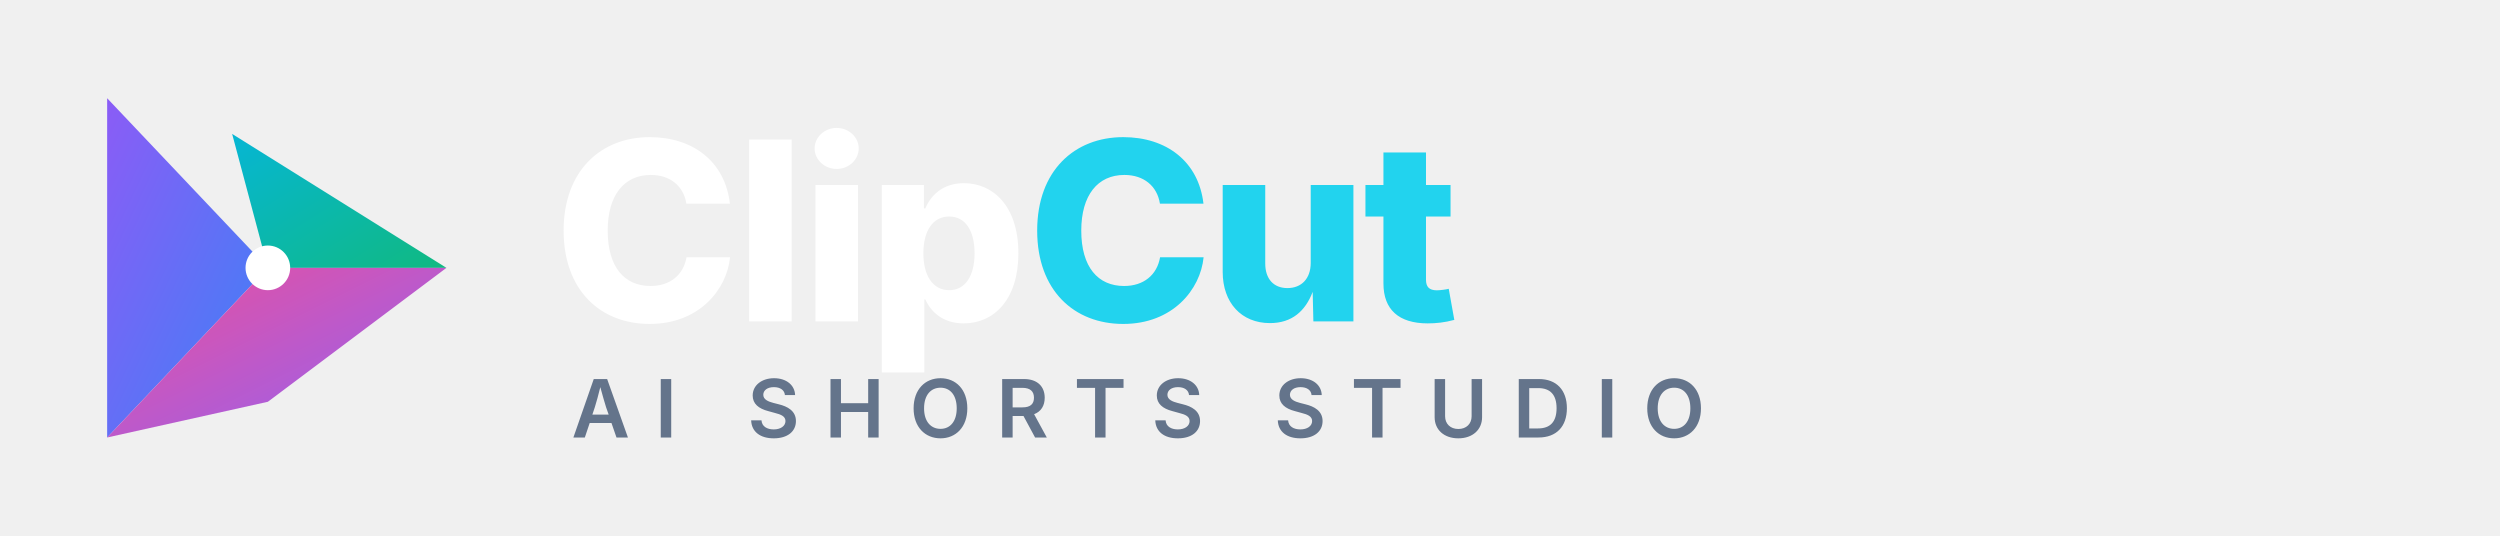
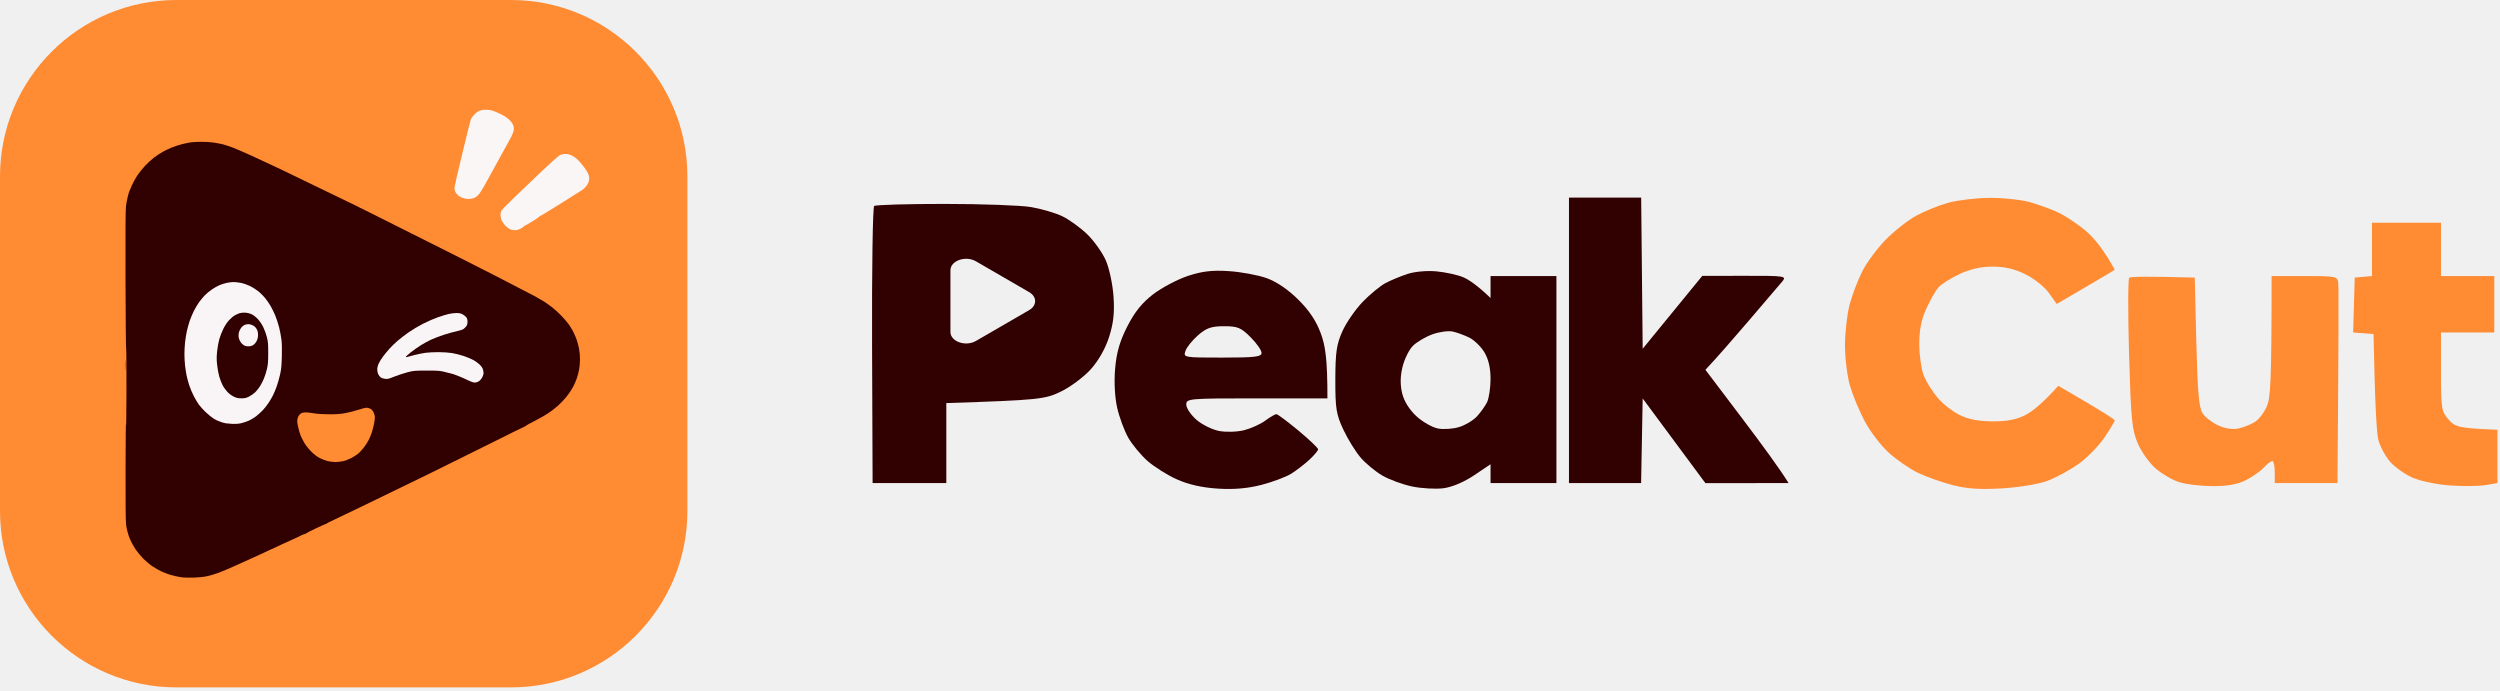
- <svg xmlns="http://www.w3.org/2000/svg" width="280" height="60" viewBox="0 0 280 60" fill="none">
-   <defs>
-     <linearGradient id="cc-p1" x1="0%" y1="0%" x2="100%" y2="100%">
-       <stop offset="0%" stop-color="#8B5CF6" />
-       <stop offset="100%" stop-color="#3B82F6" />
-     </linearGradient>
-     <linearGradient id="cc-p2" x1="0%" y1="0%" x2="100%" y2="100%">
-       <stop offset="0%" stop-color="#06B6D4" />
-       <stop offset="100%" stop-color="#10B981" />
-     </linearGradient>
-     <linearGradient id="cc-p3" x1="0%" y1="0%" x2="100%" y2="100%">
-       <stop offset="0%" stop-color="#EC4899" />
-       <stop offset="100%" stop-color="#8B5CF6" />
-     </linearGradient>
-     <linearGradient id="brand-text" x1="0%" y1="0%" x2="100%" y2="0%">
-       <stop offset="0%" stop-color="#FFFFFF" />
-       <stop offset="70%" stop-color="#FFFFFF" />
-       <stop offset="100%" stop-color="#A5B4FC" />
-     </linearGradient>
-   </defs>
-   <g transform="translate(8, 7)">
-     <path d="M4 4 L22 23 L4 42 Z" fill="url(#cc-p1)" />
-     <path d="M22 23 L42 23 L18 8 Z" fill="url(#cc-p2)" />
-     <path d="M22 23 L42 23 L22 38 L4 42 Z" fill="url(#cc-p3)" opacity="0.95" />
-     <circle cx="22" cy="23" r="2.5" fill="#FFFFFF" />
-   </g>
-   <text x="62" y="36" font-family="'Geist', 'Inter', system-ui, -apple-system, sans-serif" font-size="28" font-weight="800" fill="url(#brand-text)" letter-spacing="-0.5">Clip<tspan fill="#22D3EE">Cut</tspan>
-   </text>
-   <text x="64" y="49" font-family="'Geist', 'Inter', system-ui, -apple-system, sans-serif" font-size="9" font-weight="600" fill="#64748B" letter-spacing="2.8">AI SHORTS STUDIO</text>
+ <svg xmlns="http://www.w3.org/2000/svg" width="797" height="220" viewBox="0 0 797 220" fill="none">
+   <path d="M378.686 87.97C383.186 86.48 386.436 86.09 391.686 86.43C395.536 86.67 400.936 87.67 403.686 88.63C406.886 89.76 410.536 92.211 413.806 95.44C417.346 98.93 419.596 102.28 421.056 106.25C422.526 110.22 423.186 114.32 423.186 127H400.686C378.857 127 378.186 127.06 378.186 129C378.186 130.1 379.646 132.27 381.436 133.83C383.226 135.38 386.486 136.99 388.686 137.4C390.906 137.82 394.466 137.7 396.686 137.13C398.886 136.57 401.926 135.18 403.436 134.05C404.945 132.921 406.525 132.021 406.936 132.04C407.347 132.061 410.507 134.421 413.966 137.29C417.416 140.16 420.226 142.84 420.216 143.25C420.196 143.66 418.946 145.15 417.436 146.55C415.926 147.95 413.336 149.95 411.686 150.99C410.035 152.03 405.755 153.64 402.186 154.57C397.716 155.72 393.345 156.099 388.186 155.77C383.206 155.449 378.836 154.46 375.186 152.82C372.156 151.47 367.946 148.81 365.806 146.93C363.676 145.04 360.916 141.7 359.666 139.5C358.426 137.3 356.847 133.03 356.157 130C355.397 126.66 355.136 121.75 355.506 117.5C355.936 112.39 356.996 108.75 359.396 104.04C361.726 99.46 364.146 96.46 367.686 93.769C370.436 91.68 375.386 89.07 378.686 87.97ZM390.226 104C386.206 104 384.636 104.54 381.976 106.84C380.166 108.41 378.346 110.66 377.936 111.84C377.196 113.98 377.317 114 389.686 114C400.125 114 402.186 113.75 402.186 112.5C402.186 111.68 400.616 109.43 398.686 107.5C395.626 104.44 394.566 104 390.226 104Z" fill-rule="evenodd" clip-rule="evenodd" fill="#310001" />
+   <path d="M448.686 87.34C450.996 86.58 454.906 86.23 457.936 86.51C460.826 86.78 464.646 87.62 466.436 88.37C468.226 89.12 470.926 90.92 475.186 95V88H496.186V154H475.186V148L469.936 151.53C466.736 153.68 462.926 155.29 460.186 155.65C457.716 155.97 453.216 155.72 450.186 155.09C447.156 154.45 442.886 152.889 440.686 151.6C438.486 150.32 435.377 147.749 433.777 145.89C432.177 144.02 429.697 140.03 428.277 137C425.997 132.16 425.686 130.24 425.706 121C425.726 112.24 426.106 109.67 428.006 105.5C429.256 102.75 432.177 98.55 434.487 96.17C436.796 93.79 440.036 91.13 441.686 90.25C443.336 89.38 446.486 88.07 448.686 87.34ZM463.186 105.71C461.816 105.39 458.885 105.78 456.686 106.57C454.486 107.36 451.676 109.02 450.436 110.25C449.196 111.49 447.706 114.53 447.117 117C446.377 120.07 446.356 122.77 447.036 125.5C447.656 127.98 449.397 130.74 451.617 132.75C453.576 134.54 456.646 136.27 458.436 136.61C460.226 136.95 463.266 136.739 465.186 136.14C467.116 135.55 469.646 134.04 470.816 132.78C471.976 131.53 473.446 129.49 474.066 128.25C474.676 127.01 475.186 123.64 475.186 120.75C475.179 117.25 474.512 114.417 473.186 112.25C472.086 110.46 469.946 108.39 468.436 107.64C466.926 106.89 464.566 106.02 463.186 105.71Z" fill-rule="evenodd" clip-rule="evenodd" fill="#310001" />
+   <path d="M523.686 111.18L542.686 87.95L556.186 87.93C569.055 87.91 569.616 87.99 568.206 89.71C567.386 90.69 562.476 96.45 557.286 102.5C552.107 108.55 546.916 114.49 543.686 117.89L555.266 133.2C561.636 141.61 567.596 149.74 570.186 154L543.686 154.03L523.686 127.03L523.186 154H500.186V63H523.206L523.686 111.18Z" fill="#310001" />
+   <path d="M301.106 65.01C312.975 65.01 325.385 65.46 328.686 66.01C331.986 66.57 336.486 67.89 338.686 68.95C340.886 70.02 344.457 72.6 346.617 74.69C348.776 76.79 351.437 80.53 352.527 83C353.617 85.47 354.727 90.65 354.987 94.5C355.347 99.67 354.976 103.05 353.576 107.43C352.386 111.16 350.196 115 347.686 117.78C345.486 120.21 341.216 123.39 338.186 124.85C333.166 127.269 331.345 127.54 301.686 128.5V154H278.186L278.016 110.17C277.926 86.067 278.226 66.041 278.686 65.67C279.148 65.3 289.238 65 301.106 65.01ZM311.121 83.299C307.84 81.398 303 83.103 303 86.161V105.839C303 108.896 307.84 110.602 311.121 108.701L328.106 98.862C330.631 97.399 330.631 94.601 328.106 93.138L311.121 83.299Z" fill-rule="evenodd" clip-rule="evenodd" fill="#310001" />
+   <path d="M634.186 63.08C638.306 63.05 643.936 63.61 646.686 64.33C649.436 65.05 653.706 66.59 656.186 67.76C658.666 68.93 662.706 71.65 665.186 73.81C667.666 75.97 670.696 79.6 674.186 86L671.936 87.37C670.695 88.131 666.534 90.581 655.686 96.91L653.186 93.39C651.806 91.46 648.436 88.77 645.686 87.43C642.196 85.71 639.026 84.98 635.186 85C631.536 85.01 628.006 85.811 624.686 87.37C621.936 88.66 618.927 90.571 617.996 91.611C617.066 92.651 615.296 95.75 614.066 98.5C612.446 102.09 611.837 105.33 611.867 110C611.897 113.57 612.587 118.07 613.407 120C614.217 121.93 616.187 125.02 617.786 126.89C619.376 128.75 622.486 131.18 624.686 132.28C627.436 133.66 630.716 134.3 635.186 134.33C639.826 134.35 642.826 133.77 645.686 132.31C647.886 131.18 651.146 128.62 656.186 123L665.157 128.25C670.086 131.14 674.146 133.72 674.176 134C674.206 134.28 672.756 136.7 670.956 139.39C669.156 142.08 665.436 145.9 662.686 147.87C659.936 149.84 655.436 152.28 652.686 153.3C649.836 154.35 643.605 155.38 638.186 155.7C631.146 156.11 627.066 155.84 622.436 154.63C618.996 153.73 614.066 151.99 611.476 150.75C608.886 149.51 604.726 146.66 602.226 144.401C599.726 142.151 596.267 137.65 594.536 134.401C592.797 131.161 590.657 126.03 589.777 123C588.887 119.97 588.176 114.13 588.186 110C588.196 105.88 588.876 100.03 589.686 97C590.496 93.97 592.307 89.25 593.697 86.5C595.077 83.75 598.406 79.25 601.086 76.5C603.756 73.75 608.136 70.29 610.816 68.81C613.496 67.33 618.166 65.44 621.186 64.62C624.206 63.8 630.056 63.11 634.186 63.08Z" fill="#FF8B33" />
+   <path d="M734.686 88C744.835 88 745.196 88.08 745.436 90.25C745.576 91.49 745.576 106.341 745.186 154H725.186V150.5C725.186 148.571 724.846 146.991 724.436 146.97C724.025 146.951 722.785 147.901 721.686 149.07C720.586 150.25 717.996 152.061 715.936 153.111C713.346 154.41 710.095 154.991 705.436 154.981C701.726 154.971 696.936 154.411 694.796 153.731C692.646 153.061 689.276 151.11 687.296 149.42C685.306 147.73 682.726 144.13 681.556 141.42C679.666 137.05 679.347 133.86 678.737 112.8C678.367 99.773 678.396 88.844 678.816 88.52C679.237 88.2 684.109 88.06 699.686 88.5L700.186 109C700.576 124.909 701.026 130.009 702.186 131.76C703.006 133 705.256 134.74 707.186 135.62C709.406 136.64 711.786 136.99 713.686 136.58C715.336 136.22 717.696 135.27 718.936 134.46C720.176 133.66 721.866 131.43 722.686 129.5C723.846 126.8 724.186 121.67 724.186 88H734.686Z" fill="#FF8B33" />
+   <path d="M778.186 88H795.186V106H778.186V118.5C778.186 130.3 778.326 131.15 780.606 133.75C782.726 136.16 783.837 136.53 796.186 137V154L792.436 154.64C790.376 154.99 785.305 155.05 781.186 154.77C777.026 154.49 771.686 153.39 769.186 152.31C766.706 151.23 763.446 148.92 761.936 147.17C760.426 145.43 758.756 142.31 758.226 140.25C757.696 138.19 757.136 129.75 756.686 106.5L750.186 106L750.686 88.5L756.186 88V71H778.186V88Z" fill="#FF8B33" />
+   <path d="M162.894 0H56.248C25.183 0 0 25.183 0 56.248V162.894C0 193.959 25.183 219.142 56.248 219.142H162.894C193.959 219.142 219.142 193.959 219.142 162.894V56.248C219.142 25.183 193.959 0 162.894 0Z" fill="#FF8B33" />
+   <path d="M57.863 46.005C58.838 45.756 60.136 45.478 60.751 45.391C61.365 45.301 62.917 45.219 64.197 45.208C65.514 45.195 67.294 45.31 68.295 45.473C69.269 45.629 70.567 45.888 71.182 46.047C71.797 46.205 73.095 46.632 74.069 46.995C75.043 47.356 77.726 48.514 80.03 49.565C82.336 50.614 86.568 52.585 89.437 53.943C92.305 55.302 99.011 58.546 104.339 61.153C109.666 63.759 114.109 65.906 114.211 65.924C114.313 65.945 114.44 66.016 114.49 66.083C114.541 66.152 114.707 66.236 114.856 66.269C115.005 66.305 115.215 66.4 115.321 66.481C115.427 66.562 122.556 70.135 131.162 74.419C139.768 78.705 151.713 84.725 157.706 87.802C163.698 90.876 169.484 93.876 170.559 94.465C171.633 95.055 172.977 95.832 173.539 96.192C174.102 96.552 175.234 97.37 176.054 98.009C176.873 98.648 178.175 99.831 178.947 100.64C179.716 101.447 180.694 102.57 181.117 103.133C181.539 103.696 182.184 104.702 182.549 105.369C182.914 106.036 183.467 107.271 183.778 108.117C184.09 108.963 184.47 110.389 184.624 111.285C184.779 112.181 184.905 113.67 184.905 114.592C184.905 115.515 184.781 116.94 184.628 117.76C184.475 118.58 184.134 119.879 183.872 120.648C183.611 121.416 183.043 122.703 182.612 123.508C182.18 124.313 181.241 125.694 180.524 126.574C179.807 127.455 178.55 128.759 177.73 129.473C176.911 130.187 175.486 131.264 174.564 131.865C173.641 132.467 171.714 133.557 170.279 134.284C168.845 135.013 167.629 135.687 167.578 135.784C167.528 135.881 167.422 135.952 167.345 135.944C167.269 135.935 162.448 138.309 156.635 141.219C150.821 144.13 141.915 148.542 136.843 151.024C131.771 153.506 122.802 157.862 116.912 160.706C111.02 163.551 105.758 166.078 105.216 166.322C104.674 166.566 104.234 166.808 104.238 166.858C104.242 166.909 104.141 166.961 104.013 166.972C103.884 166.983 102.398 167.647 100.706 168.444C99.015 169.242 97.59 169.974 97.54 170.069C97.489 170.166 97.363 170.233 97.26 170.218C97.158 170.203 96.655 170.384 96.142 170.621C95.63 170.855 95.168 171.09 95.118 171.142C95.068 171.194 94.941 171.25 94.839 171.267C94.736 171.284 92.557 172.279 89.996 173.479C87.434 174.677 83.871 176.33 82.079 177.15C80.285 177.968 77.143 179.395 75.094 180.319C73.045 181.243 70.573 182.287 69.599 182.639C68.624 182.991 67.075 183.453 66.153 183.664C65.089 183.908 63.522 184.083 61.868 184.143C60.264 184.202 58.651 184.15 57.677 184.008C56.805 183.882 55.382 183.571 54.511 183.317C53.639 183.062 52.298 182.563 51.53 182.205C50.761 181.849 49.462 181.111 48.643 180.567C47.823 180.023 46.493 178.916 45.689 178.109C44.884 177.302 43.749 175.927 43.166 175.057C42.583 174.187 41.827 172.802 41.488 171.983C41.149 171.163 40.849 170.324 40.823 170.119C40.797 169.914 40.691 169.536 40.588 169.281C40.484 169.024 40.307 168.101 40.195 167.231C40.058 166.162 40.004 160.206 40.033 148.877C40.056 139.654 40.119 133.574 40.175 135.368C40.229 137.161 40.292 132.445 40.315 124.887C40.335 117.33 40.29 111.145 40.214 111.145C40.138 111.145 40.048 101.272 40.015 89.205C39.974 73.655 40.017 66.802 40.166 65.68C40.281 64.808 40.507 63.593 40.665 62.978C40.823 62.364 40.974 61.777 40.998 61.674C41.023 61.572 41.108 61.32 41.186 61.115C41.267 60.91 41.637 60.029 42.012 59.159C42.384 58.287 43.163 56.861 43.74 55.991C44.318 55.119 45.448 53.703 46.251 52.844C47.054 51.985 48.339 50.807 49.109 50.228C49.876 49.648 51.092 48.847 51.809 48.445C52.527 48.042 53.784 47.431 54.604 47.088C55.423 46.743 56.889 46.257 57.863 46.005ZM40.119 117.76C40.084 118.477 40.056 117.85 40.056 116.363C40.056 114.876 40.084 114.291 40.119 115.058C40.154 115.828 40.154 117.043 40.119 117.76Z" fill-rule="evenodd" clip-rule="evenodd" fill="#310001" />
+   <path d="M152.397 35.536C152.704 35.376 153.207 35.18 153.515 35.098C153.822 35.016 154.66 34.979 155.377 35.012C156.372 35.059 157.058 35.234 158.265 35.752C159.134 36.125 160.297 36.702 160.846 37.034C161.396 37.366 162.174 37.973 162.579 38.383C162.985 38.793 163.445 39.464 163.603 39.874C163.793 40.364 163.855 40.906 163.784 41.458C163.722 41.918 163.367 42.883 162.99 43.6C162.614 44.318 160.867 47.504 159.108 50.681C157.348 53.858 155.292 57.588 154.539 58.973C153.76 60.402 152.842 61.812 152.41 62.241C151.898 62.752 151.365 63.066 150.767 63.219C150.281 63.344 149.61 63.445 149.277 63.447C148.943 63.448 148.232 63.322 147.694 63.167C147.155 63.012 146.408 62.614 146.034 62.28C145.659 61.947 145.24 61.403 145.103 61.069C144.965 60.735 144.853 60.232 144.855 59.951C144.855 59.67 145.989 54.743 147.373 49.004C148.757 43.265 149.99 38.318 150.113 38.01C150.236 37.703 150.674 37.086 151.087 36.639C151.501 36.192 152.09 35.694 152.397 35.536Z" fill="#FBF7F8" fill-opacity="0.99" />
+   <path d="M172.887 54.428C175.551 51.898 178.065 49.662 178.475 49.462C178.935 49.237 179.613 49.095 180.245 49.093C181.005 49.092 181.558 49.231 182.387 49.636C183.138 50.001 183.896 50.599 184.697 51.456C185.351 52.157 186.295 53.358 186.794 54.128C187.399 55.06 187.739 55.805 187.815 56.364C187.876 56.826 187.835 57.495 187.724 57.855C187.614 58.214 187.278 58.842 186.98 59.252C186.681 59.662 186.112 60.221 185.716 60.493C185.319 60.765 182.165 62.755 178.708 64.918C175.251 67.08 172.337 68.848 172.235 68.848C172.133 68.848 172.028 68.921 172.002 69.01C171.976 69.1 170.929 69.812 169.674 70.594C168.418 71.377 167.308 72.016 167.206 72.016C167.103 72.016 167.021 72.079 167.025 72.156C167.029 72.232 166.589 72.54 166.047 72.84C165.334 73.233 164.808 73.384 164.132 73.385C163.551 73.387 162.921 73.246 162.456 73.005C162.046 72.793 161.381 72.254 160.977 71.805C160.574 71.358 160.094 70.656 159.911 70.246C159.727 69.836 159.576 69.081 159.574 68.569C159.57 67.989 159.699 67.427 159.911 67.078C160.097 66.771 162.005 64.835 164.147 62.774C166.291 60.715 170.223 56.958 172.887 54.428Z" fill="#FBF7F8" fill-opacity="0.99" />
+   <path d="M110.206 131.678C111.385 131.454 113.229 130.981 114.304 130.625C115.379 130.269 116.512 129.974 116.819 129.971C117.126 129.969 117.67 130.112 118.03 130.291C118.458 130.505 118.825 130.904 119.099 131.456C119.328 131.918 119.518 132.589 119.52 132.946C119.524 133.304 119.399 134.269 119.246 135.089C119.093 135.909 118.769 137.167 118.525 137.884C118.283 138.602 117.853 139.651 117.57 140.213C117.288 140.778 116.607 141.846 116.053 142.589C115.502 143.333 114.61 144.285 114.071 144.708C113.533 145.129 112.527 145.759 111.836 146.105C111.145 146.452 110.055 146.86 109.415 147.013C108.774 147.164 107.664 147.288 106.946 147.29C106.229 147.29 105.099 147.156 104.432 146.992C103.765 146.826 102.634 146.388 101.917 146.019C101.055 145.572 100.14 144.872 99.212 143.944C98.443 143.172 97.473 141.956 97.055 141.238C96.64 140.521 96.124 139.515 95.908 139.002C95.694 138.49 95.472 137.862 95.414 137.605C95.358 137.349 95.185 136.636 95.032 136.021C94.878 135.406 94.749 134.588 94.749 134.204C94.747 133.82 94.893 133.196 95.072 132.818C95.25 132.44 95.649 131.979 95.956 131.793C96.286 131.596 96.878 131.458 97.4 131.456C97.886 131.456 99.103 131.596 100.101 131.765C101.284 131.968 102.988 132.076 104.991 132.078C107.371 132.08 108.548 131.989 110.206 131.678Z" fill="#FF8B33" />
+   <path d="M70.064 90.871C70.679 90.623 71.685 90.311 72.3 90.177C72.914 90.043 73.857 89.926 74.395 89.918C74.933 89.911 76.023 90.032 76.817 90.189C77.621 90.349 78.92 90.8 79.751 91.208C80.57 91.612 81.787 92.389 82.451 92.937C83.117 93.483 84.089 94.47 84.61 95.132C85.134 95.791 85.899 96.919 86.315 97.636C86.73 98.353 87.384 99.695 87.766 100.617C88.148 101.54 88.694 103.217 88.977 104.344C89.262 105.471 89.597 107.232 89.724 108.257C89.874 109.481 89.917 111.365 89.848 113.754C89.765 116.674 89.653 117.79 89.28 119.437C89.027 120.564 88.55 122.241 88.222 123.164C87.892 124.086 87.373 125.344 87.064 125.959C86.754 126.573 86.123 127.664 85.659 128.381C85.195 129.098 84.348 130.177 83.774 130.779C83.2 131.381 82.228 132.258 81.613 132.728C80.999 133.198 79.972 133.816 79.331 134.103C78.691 134.388 77.601 134.755 76.91 134.916C76.079 135.109 75.116 135.182 74.069 135.13C73.197 135.085 72.275 135.005 72.02 134.953C71.763 134.899 71.303 134.793 70.996 134.714C70.688 134.636 70.269 134.481 70.064 134.373C69.859 134.263 69.565 134.152 69.412 134.124C69.26 134.094 68.68 133.796 68.129 133.462C67.578 133.127 66.456 132.223 65.638 131.455C64.823 130.686 63.794 129.555 63.357 128.94C62.919 128.325 62.179 127.067 61.714 126.145C61.248 125.223 60.618 123.713 60.317 122.791C60.015 121.869 59.633 120.443 59.469 119.623C59.305 118.803 59.087 117.378 58.985 116.456C58.882 115.533 58.797 113.92 58.797 112.869C58.795 111.818 58.884 110.141 58.994 109.142C59.102 108.143 59.363 106.528 59.573 105.555C59.782 104.581 60.205 103.071 60.508 102.201C60.814 101.331 61.399 99.947 61.807 99.127C62.215 98.307 62.938 97.092 63.411 96.425C63.886 95.758 64.696 94.767 65.214 94.223C65.73 93.677 66.78 92.801 67.55 92.275C68.317 91.75 69.45 91.118 70.064 90.871Z" fill="#FBF7F8" fill-opacity="0.99" />
+   <path d="M139.73 101.093C140.96 100.672 142.51 100.209 143.177 100.068C143.843 99.926 144.89 99.801 145.505 99.792C146.321 99.781 146.846 99.889 147.45 100.196C147.904 100.427 148.45 100.854 148.66 101.143C148.923 101.503 149.044 101.955 149.044 102.574C149.044 103.2 148.925 103.64 148.655 104.005C148.441 104.294 148.021 104.7 147.723 104.909C147.425 105.117 146.427 105.438 145.505 105.624C144.583 105.811 142.739 106.321 141.407 106.761C140.075 107.201 138.272 107.89 137.402 108.296C136.532 108.701 135.064 109.502 134.142 110.076C133.22 110.651 131.775 111.671 130.929 112.345C130.083 113.018 129.392 113.651 129.392 113.754C129.392 113.856 129.539 113.89 129.718 113.828C129.897 113.767 130.966 113.48 132.093 113.191C133.22 112.9 134.856 112.574 135.726 112.463C136.595 112.353 138.441 112.263 139.824 112.263C141.206 112.265 143.134 112.394 144.108 112.552C145.082 112.709 146.759 113.133 147.833 113.493C148.908 113.853 150.333 114.453 151 114.827C151.667 115.2 152.567 115.867 153.002 116.307C153.457 116.767 153.872 117.406 153.979 117.807C154.081 118.19 154.167 118.714 154.167 118.971C154.169 119.226 153.98 119.813 153.749 120.274C153.518 120.734 153.034 121.302 152.676 121.537C152.283 121.794 151.747 121.96 151.326 121.958C150.886 121.954 150.056 121.666 149.091 121.181C148.245 120.758 147.01 120.208 146.343 119.962C145.676 119.718 145.008 119.463 144.853 119.4C144.698 119.335 144.531 119.271 144.48 119.258C144.43 119.243 143.424 118.986 142.245 118.686C140.191 118.162 139.935 118.14 136.005 118.146C131.989 118.151 131.862 118.162 129.672 118.749C128.442 119.079 126.598 119.692 125.574 120.113C123.981 120.767 123.577 120.862 122.78 120.777C122.267 120.723 121.64 120.518 121.383 120.324C121.127 120.128 120.77 119.681 120.591 119.331C120.412 118.979 120.265 118.293 120.265 117.807C120.265 117.276 120.442 116.53 120.705 115.943C120.947 115.405 121.546 114.421 122.038 113.754C122.53 113.087 123.456 111.956 124.095 111.238C124.734 110.521 125.943 109.347 126.779 108.63C127.617 107.912 129.199 106.696 130.294 105.928C131.389 105.158 133.457 103.929 134.889 103.194C136.324 102.46 138.501 101.514 139.73 101.093Z" fill="#FBF7F8" fill-opacity="0.99" />
+   <path d="M76.398 99.835C76.828 99.697 77.616 99.632 78.26 99.68C78.916 99.73 79.763 99.954 80.309 100.221C80.831 100.476 81.682 101.156 82.241 101.766C82.824 102.401 83.539 103.474 83.956 104.344C84.35 105.164 84.861 106.589 85.092 107.512C85.45 108.945 85.512 109.677 85.508 112.543C85.507 115.271 85.433 116.21 85.117 117.573C84.905 118.496 84.471 119.88 84.156 120.648C83.839 121.417 83.26 122.549 82.867 123.164C82.474 123.778 81.781 124.642 81.325 125.083C80.868 125.523 79.992 126.132 79.378 126.438C78.456 126.894 78.033 126.991 76.957 126.987C75.913 126.984 75.429 126.877 74.535 126.45C73.855 126.126 73.046 125.526 72.469 124.913C71.945 124.361 71.254 123.385 70.932 122.744C70.608 122.103 70.143 120.889 69.899 120.043C69.653 119.197 69.349 117.542 69.221 116.363C69.036 114.66 69.036 113.761 69.219 111.983C69.345 110.754 69.651 109.034 69.899 108.164C70.146 107.294 70.716 105.825 71.163 104.903C71.657 103.888 72.374 102.794 72.977 102.13C73.527 101.529 74.352 100.821 74.814 100.556C75.276 100.291 75.988 99.967 76.398 99.835ZM79.192 103.329C78.885 103.332 78.35 103.442 78.005 103.577C77.66 103.711 77.135 104.147 76.839 104.547C76.543 104.948 76.222 105.652 76.127 106.114C76.031 106.576 76.016 107.247 76.092 107.605C76.169 107.963 76.4 108.551 76.604 108.909C76.809 109.267 77.266 109.753 77.62 109.986C78.076 110.288 78.529 110.409 79.192 110.406C79.853 110.404 80.313 110.275 80.775 109.966C81.144 109.72 81.61 109.153 81.846 108.661C82.135 108.063 82.263 107.456 82.262 106.72C82.258 105.922 82.139 105.445 81.796 104.856C81.483 104.321 81.077 103.945 80.542 103.694C80.107 103.491 79.499 103.327 79.192 103.329Z" fill-rule="evenodd" clip-rule="evenodd" fill="#310001" />
</svg>
